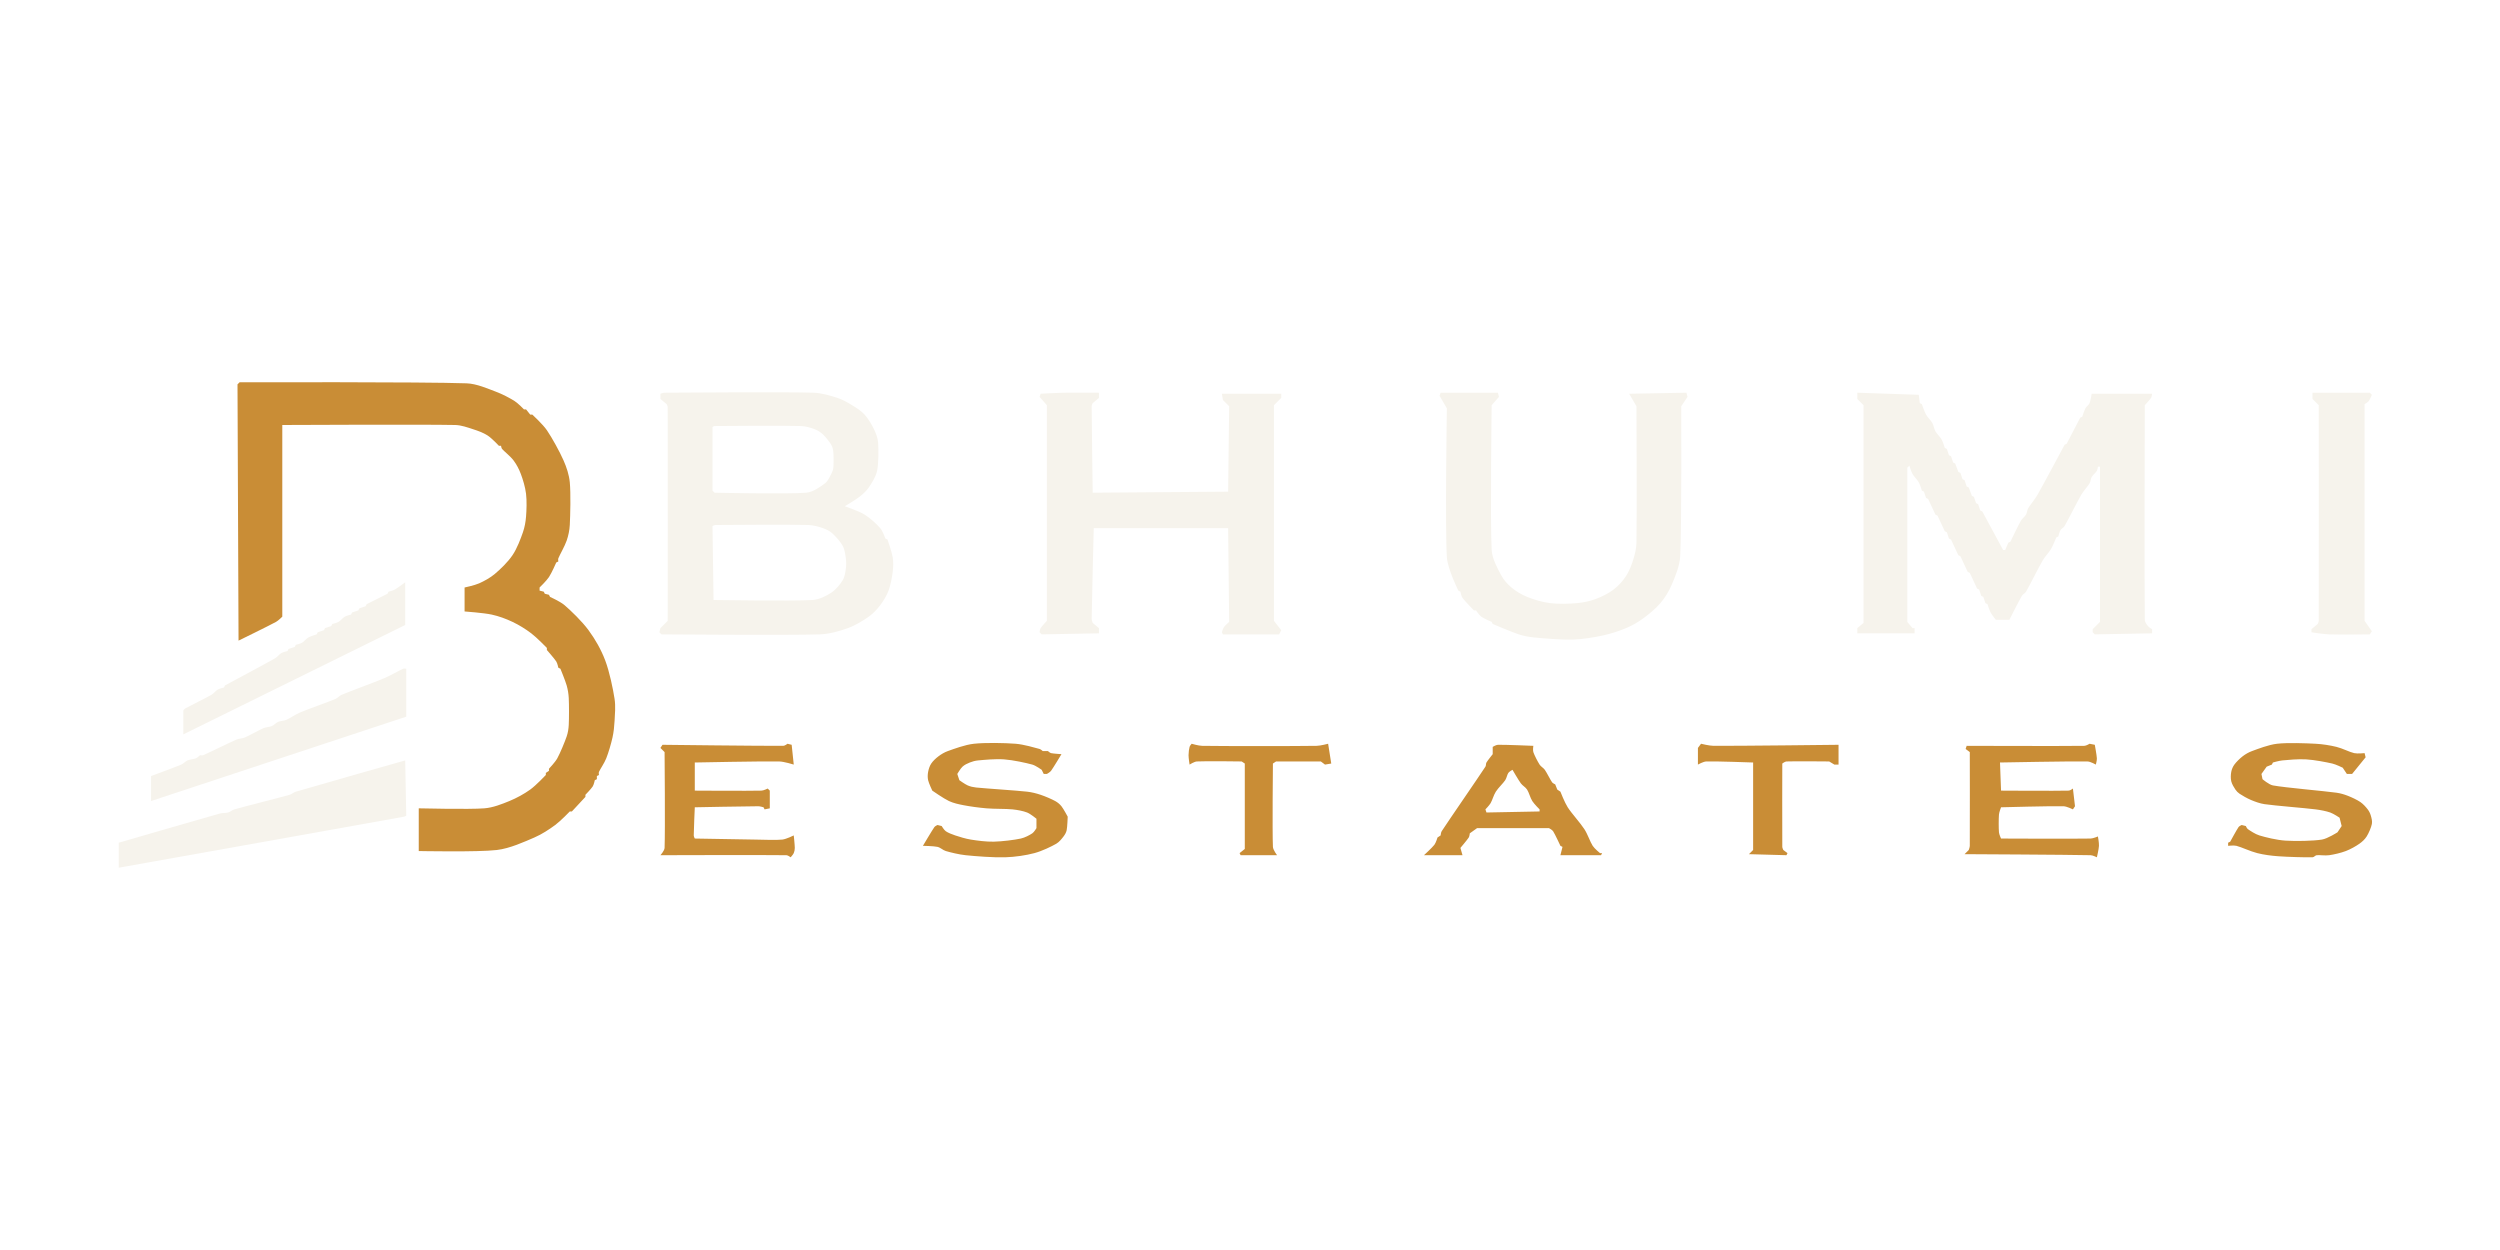
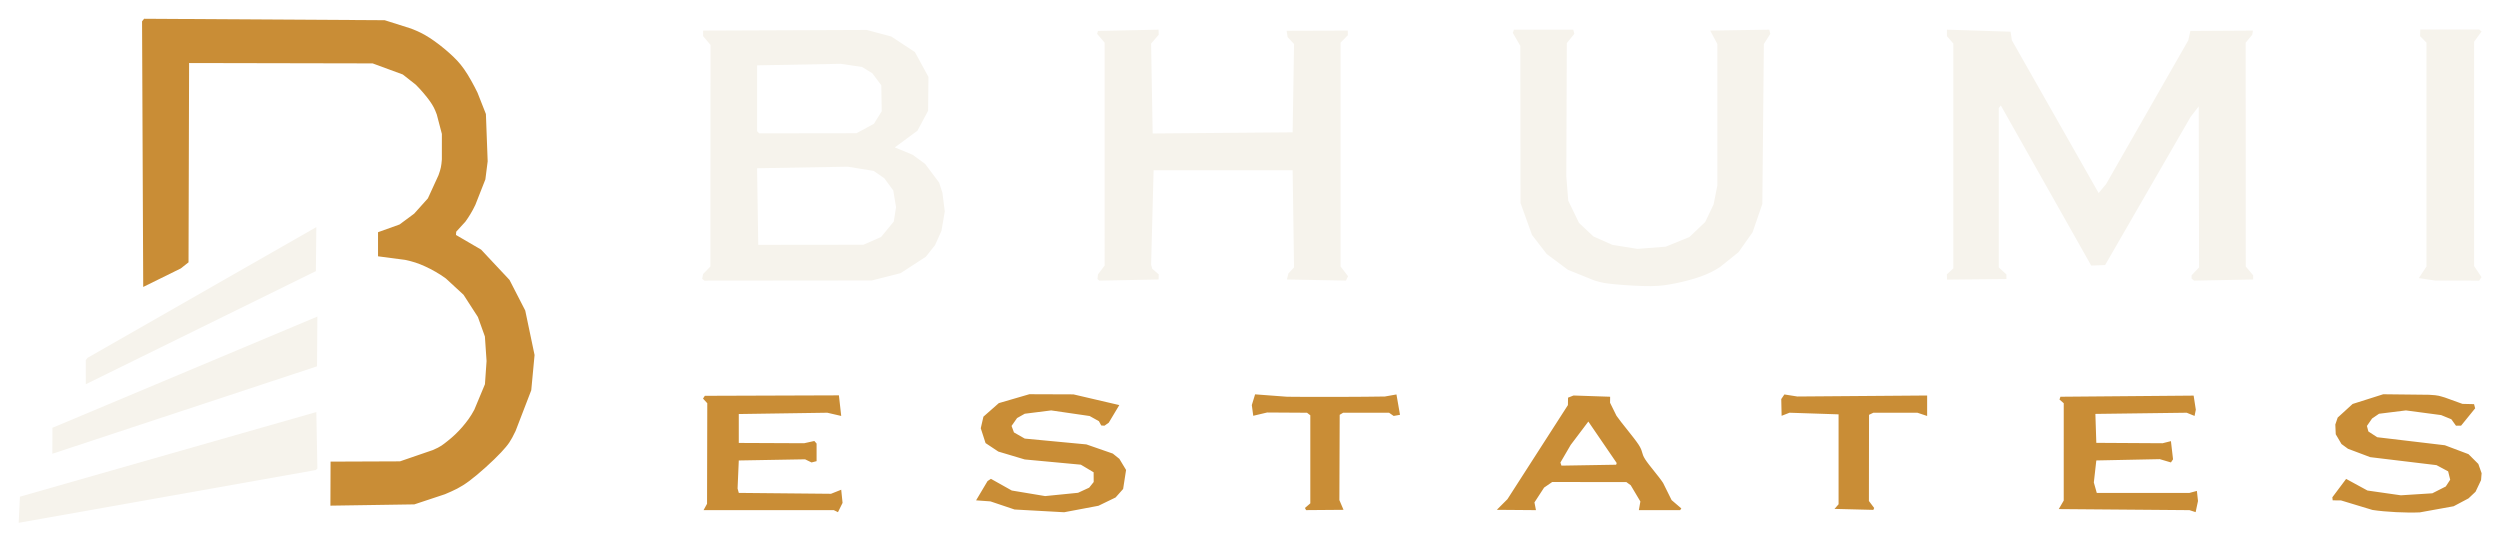
- <svg xmlns="http://www.w3.org/2000/svg" viewBox="0 0 7000 3500" role="img" aria-label="Bhumi Estates">
-   <path fill="#C98D36" fill-rule="evenodd" d="M670.83 1070.42C670.83 1070.42 1187.08 1068.96 1306.67 1073.33C1334.96 1074.37 1365.97 1088.4 1388.33 1096.67C1406.69 1103.45 1427.71 1114.65 1440.83 1122.92C1450.74 1129.15 1467.08 1146.25 1467.08 1146.25L1472.92 1146.25L1484.58 1160.83L1490.42 1160.83C1490.42 1160.83 1520.01 1188.1 1531.25 1204.58C1545.83 1225.97 1567.22 1264.86 1577.92 1289.17C1586.47 1308.6 1593.37 1329.28 1595.42 1350.42C1598.33 1380.56 1596.88 1442.78 1595.42 1470C1594.62 1484.85 1591.5 1499.69 1586.67 1513.75C1581.32 1529.31 1567.22 1553.61 1563.33 1563.33C1562.25 1566.04 1563.33 1572.08 1563.33 1572.08L1557.5 1575C1557.5 1575 1544.86 1604.17 1537.08 1615.83C1529.83 1626.72 1510.83 1645 1510.83 1645L1510.83 1653.75L1522.5 1656.67L1525.42 1662.5L1537.08 1665.42L1540 1671.25C1540 1671.25 1568.98 1684.33 1580.83 1694.58C1598.82 1710.14 1628.96 1738.82 1647.92 1764.58C1666.88 1790.35 1683.18 1819.05 1694.58 1849.17C1706.74 1881.25 1716.46 1928.89 1720.83 1957.08C1723.96 1977.26 1721.81 2000.35 1720.83 2018.33C1719.99 2033.99 1718.4 2049.7 1715 2065C1711.11 2082.5 1703.82 2107.29 1697.5 2123.33C1692.24 2136.69 1680.49 2153.47 1677.08 2161.25C1675.91 2163.92 1677.08 2170 1677.08 2170L1671.25 2172.92L1671.25 2181.67L1665.42 2184.58C1665.42 2184.58 1662.91 2196.91 1659.58 2202.08C1655.21 2208.89 1639.17 2225.42 1639.17 2225.42L1639.17 2231.25L1601.25 2272.08L1595.42 2272.08C1595.42 2272.08 1569.55 2299 1554.58 2310C1538.06 2322.15 1517.09 2336.07 1496.25 2345C1469.03 2356.67 1427.89 2375.71 1391.25 2380C1337.29 2386.32 1172.5 2382.92 1172.5 2382.92L1172.5 2263.33C1172.5 2263.33 1313.96 2266.74 1356.25 2263.33C1380.48 2261.38 1404.86 2251.67 1426.25 2242.92C1446.79 2234.51 1467.57 2222.99 1484.58 2210.83C1500.82 2199.24 1528.33 2170 1528.33 2170L1528.33 2164.17L1537.08 2158.33L1537.08 2152.5C1537.08 2152.5 1554.43 2134.25 1560.42 2123.33C1568.68 2108.26 1581.32 2077.64 1586.67 2062.08C1590.2 2051.8 1591.91 2040.85 1592.5 2030C1593.47 2012.01 1593.47 1972.64 1592.5 1954.17C1591.88 1942.36 1589.92 1930.54 1586.67 1919.17C1582.78 1905.56 1569.17 1872.5 1569.17 1872.5L1563.33 1869.58C1563.33 1869.58 1560.84 1857.25 1557.5 1852.08C1552.15 1843.82 1531.25 1820 1531.25 1820L1531.25 1814.17C1531.25 1814.17 1503.4 1785.38 1487.5 1773.33C1471.46 1761.18 1453.47 1750 1435 1741.25C1416.53 1732.5 1396.8 1725.21 1376.67 1720.83C1354.31 1715.97 1300.83 1712.08 1300.83 1712.08L1300.83 1645C1300.83 1645 1328.75 1639.12 1341.67 1633.33C1355.76 1627.01 1372.42 1618.05 1385.42 1607.08C1400.97 1593.96 1421.88 1574.03 1435 1554.58C1448.13 1535.14 1457.85 1508.4 1464.17 1490.42C1469.1 1476.39 1471.71 1461.49 1472.92 1446.67C1474.38 1428.68 1475.35 1402.43 1472.92 1382.5C1470.6 1363.54 1464.17 1342.64 1458.33 1327.08C1453.29 1313.64 1446.53 1300.65 1437.92 1289.17C1429.17 1277.5 1411.67 1263.89 1405.83 1257.08C1403.83 1254.75 1402.92 1248.33 1402.92 1248.33L1397.08 1248.33C1397.08 1248.33 1377.15 1226.94 1365 1219.17C1352.85 1211.39 1338.26 1206.21 1324.17 1201.67C1309.1 1196.81 1291.56 1190.37 1274.58 1190C1185.63 1188.06 790.42 1190 790.42 1190L790.42 1726.67C790.42 1726.67 779.58 1737.6 772.92 1741.25C752.5 1752.43 667.92 1793.75 667.92 1793.75L665 1076.25L670.83 1070.42ZM2205 2082.5L2216.67 2085.42L2222.5 2140.83C2222.5 2140.83 2195.58 2132.38 2181.67 2132.08C2135.49 2131.11 1945.42 2135 1945.42 2135L1945.42 2213.75C1945.42 2213.75 2098.06 2214.72 2132.08 2213.75C2138.23 2213.57 2149.58 2207.92 2149.58 2207.92L2155.42 2213.75L2155.42 2263.33L2140.83 2266.25L2137.92 2260.42C2137.92 2260.42 2128.29 2257.5 2123.33 2257.5C2091.25 2257.5 1945.42 2260.42 1945.42 2260.42C1945.42 2260.42 1942.5 2324.58 1942.5 2339.17C1942.5 2342.24 1945.42 2347.92 1945.42 2347.92C1945.42 2347.92 2073.75 2350.35 2114.58 2350.83C2139.86 2351.13 2172.43 2352.78 2190.42 2350.83C2201.73 2349.61 2222.5 2339.17 2222.5 2339.17C2222.5 2339.17 2225.42 2365.9 2225.42 2374.17C2225.42 2379.12 2224.44 2384.38 2222.5 2388.75C2220.56 2393.13 2213.75 2400.42 2213.75 2400.42C2213.75 2400.42 2206.43 2394.65 2202.08 2394.58C2141.32 2393.61 1849.17 2394.58 1849.17 2394.58C1849.17 2394.58 1860.52 2382 1860.83 2374.17C1862.78 2326.04 1860.83 2105.83 1860.83 2105.83L1849.17 2094.17L1855 2085.42C1855 2085.42 2135 2088.82 2193.33 2088.33C2197.68 2088.3 2205 2082.5 2205 2082.5ZM2727.08 2082.5C2758.68 2079.1 2813.13 2080.07 2843.75 2082.5C2866.56 2084.31 2898.19 2093.68 2910.83 2097.08C2914.22 2097.99 2919.58 2102.92 2919.58 2102.92L2934.17 2102.92C2934.17 2102.92 2939.5 2107.96 2942.92 2108.75C2949.24 2110.21 2972.08 2111.67 2972.08 2111.67C2972.08 2111.67 2949.72 2149.1 2942.92 2158.33C2940.03 2162.25 2931.25 2167.08 2931.25 2167.08L2922.5 2167.08L2916.67 2155.42C2916.67 2155.42 2900.06 2143.51 2890.42 2140.83C2872.92 2135.97 2836.94 2128.19 2811.67 2126.25C2787.41 2124.38 2754.79 2127.71 2738.75 2129.17C2730.77 2129.89 2722.71 2132.08 2715.42 2135C2708.14 2137.91 2700.78 2141.37 2695 2146.67C2689.17 2152.01 2680.42 2167.08 2680.42 2167.08L2686.25 2184.58C2686.25 2184.58 2701.81 2195.76 2709.58 2199.17C2716.93 2202.38 2724.94 2204.16 2732.92 2205C2760.63 2207.92 2845.69 2213.26 2875.83 2216.67C2888.72 2218.12 2901.44 2221.31 2913.75 2225.42C2926.88 2229.79 2944.86 2237.57 2954.58 2242.92C2961.24 2246.58 2967.34 2251.57 2972.08 2257.5C2977.92 2264.79 2989.58 2286.67 2989.58 2286.67C2989.58 2286.67 2988.61 2315.35 2986.67 2324.58C2985.32 2330.97 2981.89 2336.91 2977.92 2342.08C2973.06 2348.4 2965.86 2357.72 2957.5 2362.5C2943.89 2370.28 2917.72 2383.05 2896.25 2388.75C2872.43 2395.07 2842.07 2399.58 2814.58 2400.42C2782.5 2401.39 2731.46 2397.5 2703.75 2394.58C2684.98 2392.61 2661.46 2386.81 2648.33 2382.92C2640 2380.45 2633.48 2373.18 2625 2371.25C2614.31 2368.82 2584.17 2368.33 2584.17 2368.33C2584.17 2368.33 2609.44 2325.56 2616.25 2315.83C2618.26 2312.96 2625 2310 2625 2310L2636.67 2312.92C2636.67 2312.92 2643.21 2323.96 2648.33 2327.5C2654.65 2331.88 2665.5 2336.14 2674.58 2339.17C2686.25 2343.06 2703.44 2348.42 2718.33 2350.83C2736.32 2353.75 2761.03 2357.11 2782.5 2356.67C2805.83 2356.18 2840.35 2351.81 2858.33 2347.92C2869.82 2345.43 2883.13 2338.19 2890.42 2333.33C2895.6 2329.88 2902.08 2318.75 2902.08 2318.75L2902.08 2292.5C2902.08 2292.5 2885.63 2278.83 2875.83 2275C2864.65 2270.63 2848.85 2267.67 2835 2266.25C2816.04 2264.31 2784.93 2265.28 2762.08 2263.33C2740.57 2261.5 2715.42 2257.99 2697.92 2254.58C2684.02 2251.88 2669.91 2248.9 2657.08 2242.92C2642.5 2236.11 2610.42 2213.75 2610.42 2213.75C2610.42 2213.75 2600.69 2193.33 2598.75 2184.58C2597.06 2176.99 2597.32 2168.89 2598.75 2161.25C2600.21 2153.47 2602.89 2144.83 2607.5 2137.92C2612.36 2130.63 2620.22 2123.27 2627.92 2117.5C2635.69 2111.67 2644.73 2106.25 2654.17 2102.92C2670.69 2097.08 2701.99 2085.2 2727.08 2082.5ZM3336.67 2082.5C3336.67 2082.5 3355.92 2088.17 3365.83 2088.33C3424.17 2089.31 3627.85 2089.31 3686.67 2088.33C3697.53 2088.15 3718.75 2082.5 3718.75 2082.5L3727.5 2137.92L3710 2140.83L3698.33 2132.08L3572.92 2132.08L3564.17 2137.92C3564.17 2137.92 3562.22 2328.47 3564.17 2371.25C3564.56 2379.94 3575.83 2394.58 3575.83 2394.58L3473.75 2394.58L3470.83 2388.75L3485.42 2377.08L3485.42 2137.92L3476.67 2132.08C3476.67 2132.08 3375.56 2130.63 3351.25 2132.08C3343.86 2132.53 3330.83 2140.83 3330.83 2140.83C3330.83 2140.83 3327.92 2122.85 3327.92 2114.58C3327.92 2106.75 3329.38 2096.6 3330.83 2091.25C3331.76 2087.87 3336.67 2082.5 3336.67 2082.5ZM4762.92 2082.5C4762.92 2082.5 4786.09 2088.24 4797.92 2088.33C4862.08 2088.82 5147.92 2085.42 5147.92 2085.42L5147.92 2140.83L5136.25 2140.83L5121.67 2132.08C5121.67 2132.08 5023.96 2131.11 5002.08 2132.08C4997.74 2132.28 4990.42 2137.92 4990.42 2137.92C4990.42 2137.92 4989.93 2330.9 4990.42 2371.25C4990.45 2374.32 4993.33 2380 4993.33 2380L5005 2388.75L5002.08 2394.58L4897.08 2391.67L4908.75 2380L4908.75 2135C4908.75 2135 4803.26 2131.11 4777.5 2132.08C4769.2 2132.4 4754.17 2140.83 4754.17 2140.83L4754.17 2094.17L4762.92 2082.5ZM5850.83 2082.5L5865.42 2085.42C5865.42 2085.42 5870.76 2114.1 5871.25 2123.33C5871.56 2129.24 5868.33 2140.83 5868.33 2140.83C5868.33 2140.83 5853.3 2132.26 5845 2132.08C5800.28 2131.11 5600 2135 5600 2135L5602.92 2213.75C5602.92 2213.75 5758.96 2214.72 5792.5 2213.75C5796.85 2213.62 5804.17 2207.92 5804.17 2207.92L5810 2257.5L5804.17 2266.25C5804.17 2266.25 5787.14 2257.77 5777.92 2257.5C5744.38 2256.53 5602.92 2260.42 5602.92 2260.42C5602.92 2260.42 5597.67 2273.78 5597.08 2280.83C5596.11 2292.5 5596.11 2319.24 5597.08 2330.42C5597.62 2336.54 5602.92 2347.92 5602.92 2347.92C5602.92 2347.92 5808.54 2348.89 5853.75 2347.92C5860.83 2347.76 5874.17 2342.08 5874.17 2342.08C5874.17 2342.08 5877.52 2359.54 5877.08 2368.33C5876.6 2378.06 5871.25 2400.42 5871.25 2400.42C5871.25 2400.42 5859.9 2394.73 5853.75 2394.58C5792.01 2393.13 5500.83 2391.67 5500.83 2391.67L5512.5 2380C5512.5 2380 5515.37 2372.34 5515.42 2368.33C5515.9 2322.64 5515.42 2105.83 5515.42 2105.83L5503.75 2097.08L5506.67 2088.33C5506.67 2088.33 5778.89 2089.31 5836.25 2088.33C5841.48 2088.24 5850.83 2082.5 5850.83 2082.5ZM6375.83 2082.5C6405.49 2079.1 6456.04 2081.04 6483.75 2082.5C6503.38 2083.53 6524.1 2086.88 6542.08 2091.25C6559.11 2095.39 6578.54 2105.83 6591.67 2108.75C6601.16 2110.86 6620.83 2108.75 6620.83 2108.75L6623.75 2120.42L6585.83 2167.08L6571.25 2167.08L6559.58 2149.58C6559.58 2149.58 6540.62 2140.25 6530.42 2137.92C6513.4 2134.03 6480.83 2127.71 6457.5 2126.25C6435.16 2124.85 6405.97 2127.71 6390.42 2129.17C6381.49 2130 6364.17 2135 6364.17 2135L6361.25 2140.83L6346.67 2146.67L6332.08 2167.08L6335 2181.67C6335 2181.67 6353.01 2197.12 6364.17 2199.17C6398.68 2205.49 6507.08 2214.72 6542.08 2219.58C6553.06 2221.11 6563.84 2224.29 6574.17 2228.33C6585.35 2232.71 6599.93 2239.51 6609.17 2245.83C6617.11 2251.27 6624.72 2259.93 6629.58 2266.25C6633.56 2271.42 6636.54 2277.48 6638.33 2283.75C6640.28 2290.56 6642.79 2299.4 6641.25 2307.08C6639.31 2316.81 6632.5 2332.85 6626.67 2342.08C6621.53 2350.22 6614.13 2356.98 6606.25 2362.5C6596.53 2369.31 6581.75 2377.83 6568.33 2382.92C6554.24 2388.26 6535.28 2392.64 6521.67 2394.58C6510.12 2396.23 6494.44 2393.61 6486.67 2394.58C6482.35 2395.12 6479.35 2400.3 6475 2400.42C6457.01 2400.9 6404.51 2399.44 6378.75 2397.5C6359.14 2396.02 6339.49 2393.52 6320.42 2388.75C6300.97 2383.89 6275.69 2371.74 6262.08 2368.33C6254.54 2366.45 6238.75 2368.33 6238.75 2368.33L6238.75 2359.58L6244.58 2356.67C6244.58 2356.67 6262.57 2323.61 6267.92 2315.83C6269.9 2312.94 6276.67 2310 6276.67 2310L6288.33 2312.92C6288.33 2312.92 6291.28 2319.67 6294.17 2321.67C6300.49 2326.04 6314.6 2335.61 6326.25 2339.17C6343.75 2344.51 6374.43 2352.1 6399.17 2353.75C6428.33 2355.69 6476.94 2354.72 6501.25 2350.83C6517.14 2348.29 6545 2330.42 6545 2330.42L6556.67 2312.92L6550.83 2289.58C6550.83 2289.58 6534.04 2278.29 6524.58 2275C6513.4 2271.11 6497.56 2268 6483.75 2266.25C6453.13 2262.36 6370.97 2256.04 6340.83 2251.67C6327.75 2249.77 6314.58 2244.86 6302.92 2240C6291.67 2235.31 6278.13 2227.36 6270.83 2222.5C6266.26 2219.45 6262.22 2215.41 6259.17 2210.83C6255.28 2205 6249.44 2195.76 6247.5 2187.5C6245.56 2179.24 6246.04 2169.03 6247.5 2161.25C6248.86 2153.97 6251.87 2146.8 6256.25 2140.83C6261.6 2133.54 6271.32 2123.82 6279.58 2117.5C6287.53 2111.42 6296.43 2106.34 6305.83 2102.92C6321.88 2097.08 6351.69 2085.27 6375.83 2082.5ZM4194.17 2085.42C4213.13 2084.93 4293.33 2088.33 4293.33 2088.33C4293.33 2088.33 4291.49 2100.3 4293.33 2105.83C4296.25 2114.58 4305.49 2132.57 4310.83 2140.83C4314.57 2146.61 4321.45 2149.8 4325.42 2155.42C4331.25 2163.68 4340.97 2183.61 4345.83 2190.42C4347.87 2193.27 4354.58 2196.25 4354.58 2196.25L4360.42 2210.83L4369.17 2216.67C4369.17 2216.67 4380.92 2246.86 4389.58 2260.42C4400.76 2277.92 4424.58 2303.68 4436.25 2321.67C4445.71 2336.26 4452.29 2357.15 4459.58 2368.33C4464.84 2376.39 4480 2388.75 4480 2388.75L4485.83 2388.75L4482.92 2394.58L4369.17 2394.58L4375 2371.25L4369.17 2368.33C4369.17 2368.33 4354.1 2335.76 4348.75 2327.5C4346.11 2323.42 4337.08 2318.75 4337.08 2318.75L4135.83 2318.75L4115.42 2333.33C4115.42 2333.33 4114.67 2341.63 4112.5 2345C4108.13 2351.81 4089.17 2374.17 4089.17 2374.17L4095 2394.58L3987.08 2394.58C3987.08 2394.58 4009.93 2373.68 4016.25 2365.42C4020.75 2359.54 4025 2345 4025 2345L4033.75 2339.17C4033.75 2339.17 4034.48 2330.86 4036.67 2327.5C4057.57 2295.42 4138.26 2178.75 4159.17 2146.67C4161.35 2143.31 4160.06 2138.46 4162.08 2135C4165.49 2129.17 4179.58 2111.67 4179.58 2111.67L4179.58 2091.25C4179.58 2091.25 4188.93 2085.55 4194.17 2085.42ZM4235 2155.42C4235 2155.42 4226.12 2160.18 4223.33 2164.17C4219.93 2169.03 4218.69 2178.42 4214.58 2184.58C4208.75 2193.33 4195.14 2205.97 4188.33 2216.67C4182.03 2226.58 4178.61 2240.49 4173.75 2248.75C4169.9 2255.29 4159.17 2266.25 4159.17 2266.25L4162.08 2275L4310.83 2272.08L4310.83 2266.25C4310.83 2266.25 4295.94 2251.65 4290.42 2242.92C4284.58 2233.68 4281.18 2219.1 4275.83 2210.83C4271.35 2203.91 4263.23 2199.97 4258.33 2193.33C4251.53 2184.1 4235 2155.42 4235 2155.42Z" />
-   <path fill="#F6F3EC" fill-rule="evenodd" d="M1860.83 1099.58C1932.29 1099.1 2197.22 1097.15 2277.92 1099.58C2300.79 1100.27 2327.01 1108.33 2345 1114.17C2359.48 1118.86 2373.19 1126.81 2385.83 1134.58C2398.25 1142.23 2411 1150.06 2420.83 1160.83C2431.04 1172.01 2440.76 1188.54 2447.08 1201.67C2452.82 1213.58 2457.76 1226.4 2458.75 1239.58C2460.21 1259.03 2460.21 1297.43 2455.83 1318.33C2452.27 1335.36 2440.76 1352.85 2432.5 1365C2425.54 1375.23 2415.99 1383.62 2406.25 1391.25C2395.07 1400 2365.42 1417.5 2365.42 1417.5C2365.42 1417.5 2404.31 1430.63 2420.83 1440.83C2437.25 1450.97 2454.86 1467.57 2464.58 1478.75C2471.72 1486.95 2479.17 1507.92 2479.17 1507.92L2485 1510.83C2485 1510.83 2497.15 1545.35 2499.58 1560.42C2501.75 1573.85 2501.27 1587.74 2499.58 1601.25C2497.64 1616.81 2493.75 1638.19 2487.92 1653.75C2482.41 1668.43 2473.82 1682.43 2464.58 1694.58C2455.43 1706.62 2444.83 1717.91 2432.5 1726.67C2417.43 1737.36 2395.03 1751.2 2374.17 1758.75C2351.32 1767.01 2322.29 1775.35 2295.42 1776.25C2208.4 1779.17 1852.08 1776.25 1852.08 1776.25L1846.25 1770.42L1849.17 1758.75L1869.58 1738.33C1869.58 1738.33 1870.07 1241.53 1869.58 1140.42C1869.57 1137.34 1866.67 1131.67 1866.67 1131.67L1849.17 1117.08L1849.17 1102.5C1849.17 1102.5 1856.82 1099.61 1860.83 1099.58ZM2977.92 1099.58C3005.14 1099.1 3077.08 1099.58 3077.08 1099.58L3077.08 1114.17L3059.58 1128.75C3059.58 1128.75 3056.67 1134.43 3056.67 1137.5C3056.67 1179.31 3059.58 1379.58 3059.58 1379.58L3438.75 1376.67L3441.67 1137.5L3424.17 1120L3421.25 1102.5L3587.5 1102.5L3587.5 1114.17L3567.08 1134.58L3567.08 1738.33L3587.5 1764.58L3581.67 1776.25L3424.17 1776.25L3421.25 1770.42C3421.25 1770.42 3424.08 1760.12 3427.08 1755.83C3430.49 1750.97 3441.67 1741.25 3441.67 1741.25L3438.75 1478.75L3062.5 1478.75C3062.5 1478.75 3057.15 1688.26 3056.67 1732.5C3056.62 1736.51 3059.58 1744.17 3059.58 1744.17L3077.08 1758.75L3077.08 1773.33L2916.67 1776.25L2910.83 1770.42C2910.83 1770.42 2911.6 1762.13 2913.75 1758.75C2917.15 1753.4 2931.25 1738.33 2931.25 1738.33L2931.25 1134.58L2910.83 1111.25L2913.75 1102.5C2913.75 1102.5 2956.51 1099.97 2977.92 1099.58ZM4033.75 1099.58L4194.17 1099.58L4197.08 1111.25L4176.67 1134.58C4176.67 1134.58 4172.29 1460.76 4176.67 1540C4178.04 1564.88 4193.68 1592.5 4202.92 1610C4210.01 1623.43 4220.45 1635.23 4232.08 1645C4244.24 1655.21 4260.07 1664.86 4275.83 1671.25C4293.82 1678.54 4318 1686 4340 1688.75C4363.33 1691.67 4394.44 1690.69 4415.83 1688.75C4433.69 1687.13 4451.53 1683.33 4468.33 1677.08C4485.35 1670.76 4503.82 1661.53 4517.92 1650.83C4531.62 1640.44 4543.68 1627.01 4552.92 1612.92C4562.15 1598.82 4568.47 1581.81 4573.33 1566.25C4578.05 1551.14 4581.76 1535.41 4582.08 1519.58C4583.54 1448.13 4582.08 1137.5 4582.08 1137.5L4561.67 1102.5L4722.08 1099.58L4725 1111.25L4707.5 1137.5C4707.5 1137.5 4708.96 1474.38 4704.58 1557.5C4703.14 1584.84 4690.49 1614.38 4681.25 1636.25C4673.27 1655.14 4662.44 1673.11 4649.17 1688.75C4635.56 1704.79 4615.63 1720.83 4599.58 1732.5C4585.15 1743 4569.37 1751.82 4552.92 1758.75C4534.44 1766.53 4510.69 1774.43 4488.75 1779.17C4463.96 1784.51 4432.61 1789.97 4404.17 1790.83C4372.08 1791.81 4321.53 1787.43 4296.25 1785C4281.45 1783.58 4266.64 1780.85 4252.5 1776.25C4233.06 1769.93 4179.58 1747.08 4179.58 1747.08L4176.67 1741.25C4176.67 1741.25 4154.79 1732.01 4147.5 1726.67C4141.38 1722.18 4132.92 1709.17 4132.92 1709.17L4127.08 1709.17C4127.08 1709.17 4101.32 1682.92 4095 1674.17C4091.4 1669.18 4089.17 1656.67 4089.17 1656.67L4083.33 1653.75C4083.33 1653.75 4053.31 1593.25 4051.25 1560.42C4045.9 1475.35 4051.25 1143.33 4051.25 1143.33L4030.83 1108.33L4033.75 1099.58ZM5200.42 1099.58L5372.5 1105.42L5375.42 1128.75L5381.25 1131.67C5381.25 1131.67 5388.06 1152.08 5392.92 1160.83C5397.64 1169.33 5406.04 1176.39 5410.42 1184.17C5414.49 1191.41 5415.09 1200.26 5419.17 1207.5C5423.54 1215.28 5432.29 1223.06 5436.67 1230.83C5440.74 1238.07 5445.42 1254.17 5445.42 1254.17L5451.25 1257.08L5457.08 1274.58L5462.92 1277.5L5468.75 1295L5474.58 1297.92L5483.33 1321.25L5489.17 1324.17L5495 1341.67L5500.83 1344.58L5506.67 1362.08L5512.5 1365L5521.25 1388.33L5527.08 1391.25L5532.92 1408.75L5538.75 1411.67L5544.58 1429.17L5550.42 1432.08L5608.75 1540L5614.58 1540L5623.33 1519.58L5629.17 1516.67C5629.17 1516.67 5651.04 1470.97 5658.33 1458.33C5662.13 1451.76 5669.51 1446.67 5672.92 1440.83C5676.01 1435.52 5675.67 1428.65 5678.75 1423.33C5684.1 1414.1 5697.35 1398.75 5705 1385.42C5722.01 1355.76 5780.83 1245.42 5780.83 1245.42L5786.67 1242.5L5824.58 1169.58L5830.42 1166.67C5830.42 1166.67 5835.76 1149.65 5839.17 1143.33C5842.12 1137.85 5848.38 1134.47 5850.83 1128.75C5853.75 1121.94 5856.67 1102.5 5856.67 1102.5L6025.83 1102.5C6025.83 1102.5 6025.07 1110.78 6022.92 1114.17C6019.51 1119.51 6005.42 1134.58 6005.42 1134.58C6005.42 1134.58 6003.96 1632.36 6005.42 1735.42C6005.51 1741.94 6010.76 1748.54 6014.17 1752.92C6017.15 1756.75 6025.83 1761.67 6025.83 1761.67L6025.83 1773.33L5865.42 1776.25L5859.58 1770.42L5859.58 1761.67L5880 1741.25L5880 1306.67L5874.17 1306.67C5874.17 1306.67 5873.31 1314.9 5871.25 1318.33C5868.33 1323.19 5860.07 1330 5856.67 1335.83C5853.57 1341.14 5853.95 1348.03 5850.83 1353.33C5845.97 1361.6 5834.18 1374 5827.5 1385.42C5815.83 1405.35 5790.56 1456.39 5780.83 1472.92C5778.04 1477.66 5772 1479.87 5769.17 1484.58C5766.25 1489.44 5763.33 1502.08 5763.33 1502.08L5757.5 1505C5757.5 1505 5748.89 1526.97 5742.92 1537.08C5736.6 1547.78 5726.26 1557.75 5719.58 1569.17C5707.92 1589.1 5682.64 1640.14 5672.92 1656.67C5670.13 1661.41 5664.05 1663.6 5661.25 1668.33C5653.47 1681.46 5626.25 1735.42 5626.25 1735.42L5588.33 1735.42C5588.33 1735.42 5577.64 1722.29 5573.75 1715C5569.86 1707.71 5565 1691.67 5565 1691.67L5559.17 1688.75L5553.33 1671.25L5547.5 1668.33L5541.67 1650.83L5535.83 1647.92L5515.42 1604.17L5509.58 1601.25L5489.17 1557.5L5483.33 1554.58L5462.92 1510.83L5457.08 1507.92L5451.25 1490.42L5445.42 1487.5L5425 1443.75L5419.17 1440.83L5398.75 1397.08L5392.92 1394.17L5387.08 1376.67L5381.25 1373.75C5381.25 1373.75 5376.57 1357.66 5372.5 1350.42C5368.13 1342.64 5359.38 1334.86 5355 1327.08C5350.93 1319.84 5346.25 1303.75 5346.25 1303.75L5340.42 1309.58L5340.42 1741.25L5355 1758.75L5360.83 1758.75L5360.83 1773.33L5200.42 1773.33L5200.42 1758.75L5217.92 1744.17L5217.92 1134.58L5200.42 1117.08L5200.42 1099.58ZM6475 1099.58L6635.42 1099.58L6641.25 1105.42C6641.25 1105.42 6635.9 1118.54 6632.5 1122.92C6629.52 1126.75 6620.83 1131.67 6620.83 1131.67L6620.83 1738.33L6641.25 1767.5L6635.42 1776.25C6635.42 1776.25 6548.89 1777.22 6521.67 1776.25C6505.04 1775.66 6472.08 1770.42 6472.08 1770.42L6472.08 1761.67L6489.58 1747.08C6489.58 1747.08 6492.49 1741.41 6492.5 1738.33C6492.99 1636.25 6492.5 1134.58 6492.5 1134.58L6475 1117.08L6475 1099.58ZM2000.83 1192.92C1998.66 1192.94 1995 1195.83 1995 1195.83L1995 1373.75L2000.83 1379.58C2000.83 1379.58 2205.97 1383.96 2257.5 1379.58C2277 1377.93 2298.33 1362.08 2310 1353.33C2318.41 1347.02 2323.61 1334.38 2327.5 1327.08C2330.39 1321.66 2332.75 1315.7 2333.33 1309.58C2334.31 1299.38 2334.31 1276.53 2333.33 1265.83C2332.69 1258.78 2331.09 1251.52 2327.5 1245.42C2322.64 1237.15 2311.94 1223.54 2304.17 1216.25C2297.48 1209.98 2289.4 1204.93 2280.83 1201.67C2270.63 1197.78 2255.88 1193.32 2242.92 1192.92C2196.25 1191.46 2042.15 1192.43 2000.83 1192.92ZM2003.75 1470C2000.68 1470.03 1995 1472.92 1995 1472.92L1997.92 1680C1997.92 1680 2220.07 1683.4 2275 1680C2293.74 1678.84 2313.4 1668.82 2327.5 1659.58C2340.74 1650.91 2352.78 1635.76 2359.58 1624.58C2365.35 1615.11 2366.88 1602.71 2368.33 1592.5C2369.71 1582.88 2369.65 1572.97 2368.33 1563.33C2366.88 1552.64 2365.31 1538.91 2359.58 1528.33C2353.26 1516.67 2339.65 1501.6 2330.42 1493.33C2322.96 1486.66 2313.62 1482.04 2304.17 1478.75C2292.99 1474.86 2277.25 1470.41 2263.33 1470C2213.26 1468.54 2048.47 1469.51 2003.75 1470ZM1134.58 1630.42L1134.58 1750L513.33 2056.25L513.33 1989.17C513.33 1989.17 516.76 1984.67 519.17 1983.33C532.29 1976.04 577.01 1954.17 592.08 1945.42C598.65 1941.6 603.75 1934.24 609.58 1930.83C614.89 1927.74 627.08 1925 627.08 1925L630 1919.17C630 1919.17 743.75 1858.4 770 1843.33C776.59 1839.55 781.67 1832.15 787.5 1828.75C792.81 1825.65 805 1822.92 805 1822.92L807.92 1817.08L825.42 1811.25L828.33 1805.42C828.33 1805.42 840.52 1802.68 845.83 1799.58C851.67 1796.18 856.74 1788.77 863.33 1785C870.14 1781.11 886.67 1776.25 886.67 1776.25L889.58 1770.42L907.08 1764.58L910 1758.75L927.5 1752.92L930.42 1747.08C930.42 1747.08 942.61 1744.35 947.92 1741.25C953.75 1737.85 959.58 1730.07 965.42 1726.67C970.73 1723.57 982.92 1720.83 982.92 1720.83L985.83 1715L1003.33 1709.17L1006.25 1703.33L1023.75 1697.5L1026.67 1691.67L1085 1662.5L1087.92 1656.67C1087.92 1656.67 1100.06 1653.85 1105.42 1650.83C1113.19 1646.46 1134.58 1630.42 1134.58 1630.42ZM1128.75 1872.5C1131.43 1871.35 1137.5 1872.5 1137.5 1872.5L1137.5 2006.67L422.92 2242.92L422.92 2172.92C422.92 2172.92 490.49 2148.13 507.5 2140.83C513.94 2138.07 518.56 2131.93 525 2129.17C531.81 2126.25 542.5 2125.76 548.33 2123.33C552.82 2121.46 560 2114.58 560 2114.58C560 2114.58 566.07 2115.73 568.75 2114.58C585.76 2107.29 642.64 2079.1 662.08 2070.83C669.46 2067.7 678.03 2068.12 685.42 2065C698.06 2059.65 725.28 2044.1 737.92 2038.75C745.3 2035.63 754.44 2035.83 761.25 2032.92C767.69 2030.15 772.31 2024.01 778.75 2021.25C785.56 2018.33 794.71 2018.57 802.08 2015.42C812.29 2011.04 826.79 2000.62 840 1995C862.85 1985.28 919.72 1965.35 939.17 1957.08C945.62 1954.34 950.22 1948.16 956.67 1945.42C979.51 1935.69 1047.57 1910.9 1076.25 1898.75C1094.27 1891.12 1118.54 1876.88 1128.75 1872.5ZM1134.58 2129.17L1137.5 2283.75C1137.5 2283.75 1133.81 2286.28 1131.67 2286.67C997.5 2310.97 332.5 2429.58 332.5 2429.58L332.5 2359.58C332.5 2359.58 564.38 2292.01 615.42 2277.92C622.97 2275.83 631.94 2276.94 638.75 2275C645.02 2273.21 649.98 2268.06 656.25 2266.25C684.93 2257.99 782.15 2233.68 810.83 2225.42C817.1 2223.61 822.08 2218.53 828.33 2216.67C882.29 2200.63 1134.58 2129.17 1134.58 2129.17Z" />
+ <svg xmlns="http://www.w3.org/2000/svg" viewBox="319 915 5394 1167" role="img" aria-label="Bhumi Estates">
+   <path d="M 2316.56 1469.00 L 2262.00 1504.43 L 2200.00 1520.13 L 1839.00 1520.50 L 1834.00 1516.60 L 1836.00 1506.25 L 1851.74 1490.00 L 1852.03 1012.00 L 1836.00 992.96 L 1836.07 981.00 L 2189.00 979.60 L 2242.00 993.74 L 2293.00 1027.35 L 2322.24 1081.00 L 2321.47 1154.00 L 2298.48 1197.00 L 2249.64 1233.00 L 2288.00 1248.89 L 2315.00 1268.62 L 2345.29 1309.00 L 2352.35 1331.00 L 2357.46 1371.00 L 2350.32 1413.00 L 2336.37 1444.00 L 2316.56 1469.00 Z M 3223.00 1520.43 L 3095.63 1518.00 L 3098.83 1505.00 L 3111.02 1492.00 L 3108.00 1282.34 L 2808.00 1282.34 L 2802.64 1486.00 L 2805.00 1494.80 L 2819.09 1507.00 L 2818.76 1518.00 L 2691.00 1520.50 L 2686.89 1517.00 L 2688.00 1507.00 L 2702.35 1488.00 L 2702.32 1007.00 L 2686.10 988.00 L 2688.00 981.79 L 2818.74 979.00 L 2819.02 990.00 L 2802.62 1009.00 L 2806.00 1202.97 L 3108.00 1200.50 L 3111.04 1010.00 L 3097.20 995.00 L 3095.00 981.42 L 3227.00 981.00 L 3227.13 991.00 L 3211.48 1007.00 L 3211.48 1490.00 L 3227.54 1511.00 L 3223.00 1520.43 Z M 4070.11 1459.00 L 4030.00 1491.24 C 4016.48 1499.97 4005.00 1505.53 3989.00 1511.37 C 3973.00 1517.21 3951.83 1522.80 3934.00 1526.29 C 3916.17 1529.78 3903.83 1531.99 3882.00 1532.33 C 3860.17 1532.67 3823.50 1530.36 3803.00 1528.33 C 3782.50 1526.29 3775.83 1525.33 3759.00 1520.13 L 3702.00 1497.15 L 3656.15 1463.00 L 3624.49 1422.00 L 3599.68 1353.00 L 3599.27 1014.00 L 3583.07 986.00 L 3585.43 979.00 L 3713.46 979.00 L 3715.78 988.00 L 3699.57 1008.00 L 3698.50 1296.00 L 3702.65 1348.00 L 3725.89 1396.00 L 3757.00 1425.18 L 3798.00 1443.35 L 3852.00 1452.00 L 3913.00 1447.23 L 3964.00 1426.45 L 3998.14 1394.00 L 4016.29 1356.00 L 4024.39 1315.00 L 4024.40 1010.00 L 4008.94 981.00 L 4136.35 979.00 L 4138.60 988.00 L 4124.69 1010.00 L 4121.43 1355.00 L 4100.43 1416.00 L 4070.11 1459.00 Z M 5180.37 1518.00 L 5053.00 1520.50 L 5047.54 1516.00 L 5047.53 1509.00 L 5063.70 1492.00 L 5063.00 1144.50 L 5045.55 1167.00 L 4861.00 1486.87 L 4831.00 1488.00 L 4636.00 1142.58 L 4631.59 1148.00 L 4631.59 1492.00 L 4648.00 1507.00 L 4648.00 1517.01 L 4520.00 1518.31 L 4519.52 1507.00 L 4533.53 1494.00 L 4533.53 1009.00 L 4519.74 993.00 L 4519.70 979.00 L 4657.00 983.38 L 4659.85 1002.00 L 4847.00 1331.50 L 4863.22 1312.00 L 5040.44 1002.00 L 5045.00 981.80 L 5180.00 981.00 L 5178.42 990.00 L 5164.30 1007.00 L 5164.47 1490.00 L 5180.43 1509.00 L 5180.37 1518.00 Z M 5668.00 1520.50 L 5574.00 1520.46 L 5537.91 1515.00 L 5554.37 1490.00 L 5554.36 1007.00 L 5540.55 993.00 L 5541.00 978.66 L 5668.00 978.66 L 5673.20 983.00 L 5657.14 1005.00 L 5657.14 1489.00 L 5673.12 1513.00 L 5668.00 1520.50 Z M 2221.42 1155.00 L 2220.48 1099.00 L 2201.00 1072.92 L 2179.00 1059.56 L 2133.00 1052.68 L 1952.51 1056.00 L 1952.48 1198.00 L 1957.00 1202.73 L 2167.00 1202.43 L 2204.65 1182.00 L 2221.42 1155.00 Z M 2247.41 1393.00 L 2252.33 1362.00 L 2246.35 1326.00 L 2227.00 1299.61 L 2204.00 1283.74 L 2148.00 1274.68 L 1952.48 1278.00 L 1955.00 1443.31 L 2182.00 1443.05 L 2220.00 1426.34 L 2247.41 1393.00 Z M 504.12 1744.00 L 504.07 1692.00 L 508.00 1686.98 L 1001.53 1405.00 L 1000.55 1500.00 L 504.12 1744.00 Z M 431.95 1894.00 L 432.14 1838.00 L 1003.78 1598.00 L 1003.00 1705.38 L 431.95 1894.00 Z M 359.30 2043.00 L 362.00 1986.65 L 1001.54 1804.00 L 1003.79 1926.00 L 1000.00 1929.22 L 359.30 2043.00 Z" fill="#F6F3EC" fill-rule="evenodd" />
+   <path d="M 1332.00 1952.37 C 1311.80 1967.42 1298.83 1972.86 1279.00 1981.34 L 1213.00 2003.25 L 1031.89 2006.00 L 1032.23 1911.00 L 1182.00 1910.41 L 1253.00 1886.01 C 1270.17 1878.66 1274.38 1874.65 1285.00 1866.31 C 1295.62 1857.98 1307.13 1847.22 1316.69 1836.00 C 1326.26 1824.78 1334.28 1814.33 1342.39 1799.00 L 1365.32 1744.00 L 1368.81 1694.00 L 1365.21 1641.00 L 1350.13 1599.00 L 1319.13 1551.00 L 1281.00 1515.84 C 1267.14 1505.62 1250.67 1496.38 1236.00 1489.69 C 1221.33 1482.99 1209.89 1479.29 1193.00 1475.68 L 1134.63 1468.00 L 1134.63 1416.00 L 1181.00 1399.39 L 1212.60 1376.00 L 1242.22 1343.00 L 1265.14 1293.00 C 1270.16 1279.00 1271.16 1273.83 1272.37 1259.00 L 1272.40 1204.00 L 1261.39 1162.00 C 1257.04 1150.17 1253.89 1143.72 1246.33 1133.00 C 1238.77 1122.28 1225.72 1107.23 1216.00 1097.67 L 1188.00 1075.68 L 1123.00 1051.79 L 727.00 1051.00 L 725.77 1481.00 L 709.00 1494.21 L 628.00 1534.14 L 625.50 961.00 L 630.00 955.48 L 1149.00 958.61 L 1206.00 976.66 C 1222.17 983.00 1232.17 987.80 1246.00 996.68 C 1259.83 1005.56 1276.64 1018.70 1289.00 1029.92 C 1301.36 1041.14 1310.12 1049.82 1320.16 1064.00 C 1330.21 1078.18 1341.40 1098.83 1349.28 1115.00 L 1367.39 1161.00 L 1371.20 1263.00 L 1366.25 1302.00 L 1344.63 1357.00 C 1337.47 1372.17 1330.22 1383.33 1323.33 1393.00 L 1303.29 1415.00 L 1302.82 1422.00 L 1357.00 1453.55 L 1418.34 1519.00 L 1452.26 1585.00 L 1472.38 1681.00 L 1465.24 1757.00 L 1431.37 1845.00 C 1420.53 1867.33 1416.76 1873.11 1400.20 1891.00 C 1383.64 1908.89 1352.20 1937.31 1332.00 1952.37 Z M 2742.26 1970.00 L 2726.00 1988.34 L 2689.00 2006.26 L 2615.00 2020.21 L 2508.00 2014.29 L 2456.00 1996.79 L 2425.00 1994.56 L 2449.72 1953.00 L 2457.00 1948.10 L 2502.00 1973.34 L 2574.00 1985.34 L 2645.00 1978.25 L 2669.00 1967.18 L 2678.75 1955.00 L 2678.60 1934.00 L 2651.00 1917.59 L 2530.00 1906.32 L 2473.00 1889.30 L 2445.43 1871.00 L 2435.09 1839.00 L 2440.84 1814.00 L 2474.00 1784.80 L 2540.00 1765.56 L 2635.00 1765.90 L 2734.00 1789.00 L 2711.26 1827.00 L 2702.00 1833.50 L 2695.00 1833.00 L 2690.00 1823.73 L 2670.00 1812.59 L 2587.00 1800.50 L 2530.00 1807.68 L 2513.43 1817.00 L 2501.53 1834.00 L 2506.72 1848.00 L 2530.00 1861.29 L 2663.00 1873.85 L 2720.00 1893.66 L 2734.15 1905.00 L 2748.61 1929.00 L 2742.26 1970.00 Z M 5660.23 1976.00 L 5645.00 1990.34 L 5613.00 2007.29 L 5540.00 2020.50 C 5510.83 2021.84 5466.33 2019.60 5438.00 2015.30 L 5370.00 1994.72 L 5352.00 1994.53 L 5351.24 1988.00 L 5381.00 1948.29 L 5427.00 1973.35 L 5499.00 1983.66 L 5567.00 1979.34 L 5596.00 1964.65 L 5605.54 1950.00 L 5601.11 1932.00 L 5576.00 1918.59 L 5433.00 1901.35 L 5385.00 1883.27 L 5370.97 1873.00 L 5358.61 1852.00 L 5357.67 1831.00 L 5362.77 1816.00 L 5395.00 1786.60 L 5461.00 1765.66 L 5560.00 1766.76 C 5582.17 1767.93 5582.00 1769.39 5594.00 1772.66 L 5632.00 1786.40 L 5657.00 1786.99 L 5659.39 1796.00 L 5629.00 1833.43 L 5618.00 1833.50 L 5608.00 1819.59 L 5586.00 1810.60 L 5510.00 1800.50 L 5452.00 1807.71 L 5436.95 1818.00 L 5425.88 1834.00 L 5429.00 1845.93 L 5448.00 1858.34 L 5594.00 1875.66 L 5645.00 1894.88 L 5666.23 1916.00 L 5673.33 1936.00 L 5672.10 1951.00 L 5660.23 1976.00 Z M 2127.00 2020.06 L 2118.00 2015.67 L 1837.00 2015.65 L 1844.52 2002.00 L 1845.02 1785.00 L 1835.81 1775.00 L 1839.75 1769.00 L 2129.04 1768.00 L 2134.00 1812.44 L 2104.00 1805.50 L 1913.00 1808.31 L 1913.00 1870.69 L 2054.00 1871.32 L 2076.00 1866.46 L 2080.87 1872.00 L 2080.87 1910.00 L 2070.00 1912.78 L 2056.00 1906.00 L 1913.00 1908.51 L 1910.40 1969.00 L 1913.00 1978.48 L 2112.00 1980.39 L 2134.00 1971.63 L 2136.92 2000.00 L 2127.00 2020.06 Z M 3339.65 1810.00 L 3326.00 1812.46 L 3316.00 1805.50 L 3217.00 1805.50 L 3209.52 1810.00 L 3208.84 1994.00 L 3217.78 2015.00 L 3137.00 2015.63 L 3134.56 2011.00 L 3146.13 2001.00 L 3146.13 1811.00 L 3139.00 1805.53 L 3053.00 1805.00 L 3023.00 1812.10 L 3019.90 1789.00 L 3027.00 1765.84 L 3096.00 1771.00 C 3142.67 1771.77 3267.67 1771.32 3307.00 1770.50 L 3332.00 1766.06 L 3339.65 1810.00 Z M 4361.00 2015.11 L 4277.15 2013.00 L 4285.91 2003.00 L 4285.91 1809.00 L 4180.00 1805.50 L 4163.00 1812.16 L 4162.24 1776.00 L 4169.00 1766.07 L 4197.00 1770.50 L 4477.00 1768.34 L 4477.00 1812.50 L 4456.00 1805.50 L 4361.00 1805.50 L 4351.61 1810.00 L 4351.37 1996.00 L 4362.72 2011.00 L 4361.00 2015.11 Z M 5056.30 2020.00 L 5043.00 2015.69 L 4761.00 2013.39 L 4771.70 1995.00 L 4771.72 1785.00 L 4762.57 1777.00 L 4764.58 1771.00 L 5052.00 1768.57 L 5056.69 1799.00 L 5054.00 1812.41 L 5037.00 1805.50 L 4840.00 1808.05 L 4842.00 1870.49 L 4985.00 1871.33 L 5003.00 1866.80 L 5007.56 1906.00 L 5003.00 1912.76 L 4979.00 1905.67 L 4842.00 1908.46 L 4836.65 1956.00 L 4843.00 1978.50 L 5043.00 1978.50 L 5059.00 1974.19 L 5061.40 1996.00 L 5056.30 2020.00 Z M 3946.67 2012.00 L 3944.00 2015.67 L 3855.00 2015.67 L 3858.28 1997.00 L 3837.46 1962.00 L 3828.00 1955.10 L 3668.00 1955.00 L 3650.56 1967.00 L 3629.73 1999.00 L 3633.00 2015.67 L 3548.51 2015.00 L 3571.48 1992.00 L 3701.96 1789.00 L 3702.19 1773.00 L 3714.00 1768.33 L 3793.03 1771.00 L 3792.86 1784.00 L 3806.68 1812.00 C 3816.90 1827.00 3843.85 1858.33 3854.18 1874.00 C 3864.50 1889.67 3859.78 1892.17 3868.63 1906.00 C 3877.48 1919.83 3897.78 1942.33 3907.29 1957.00 L 3925.66 1994.00 L 3946.67 2012.00 Z M 3688.00 1919.66 L 3806.00 1917.68 L 3807.18 1914.00 L 3746.00 1824.52 L 3707.90 1875.00 L 3685.73 1913.00 L 3688.00 1919.66 Z" fill="#C98D36" fill-rule="evenodd" />
</svg>
